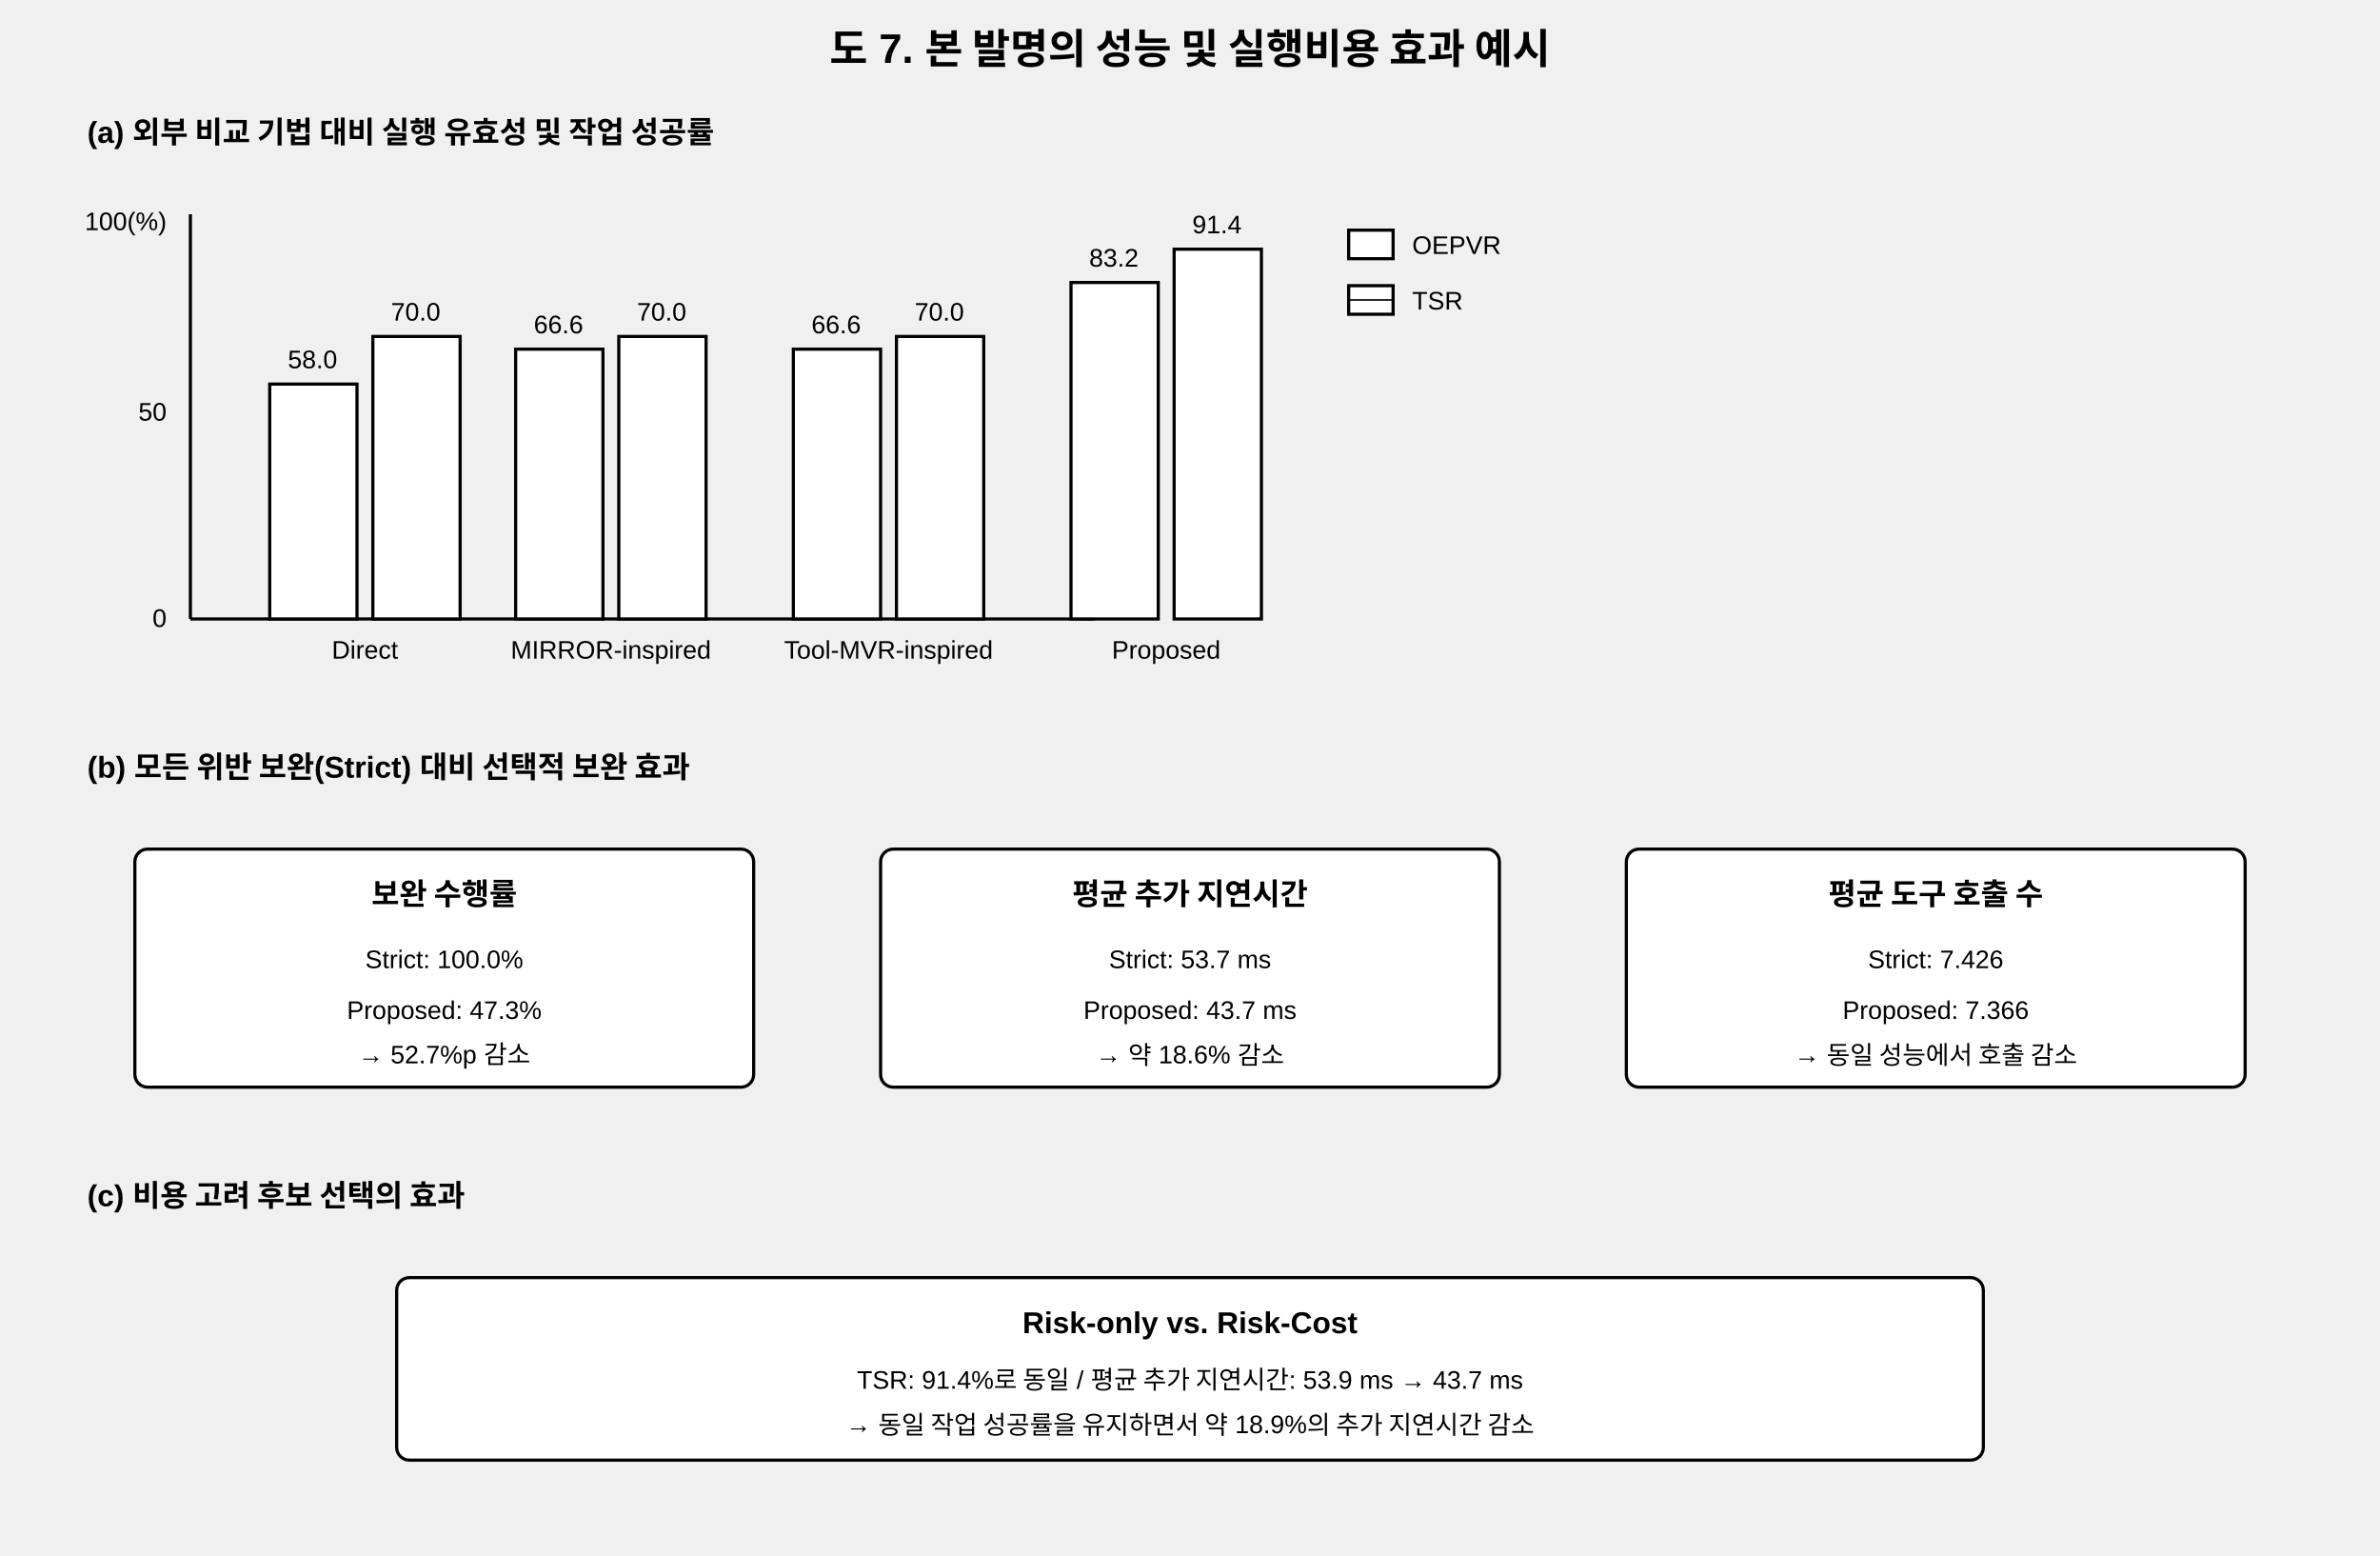
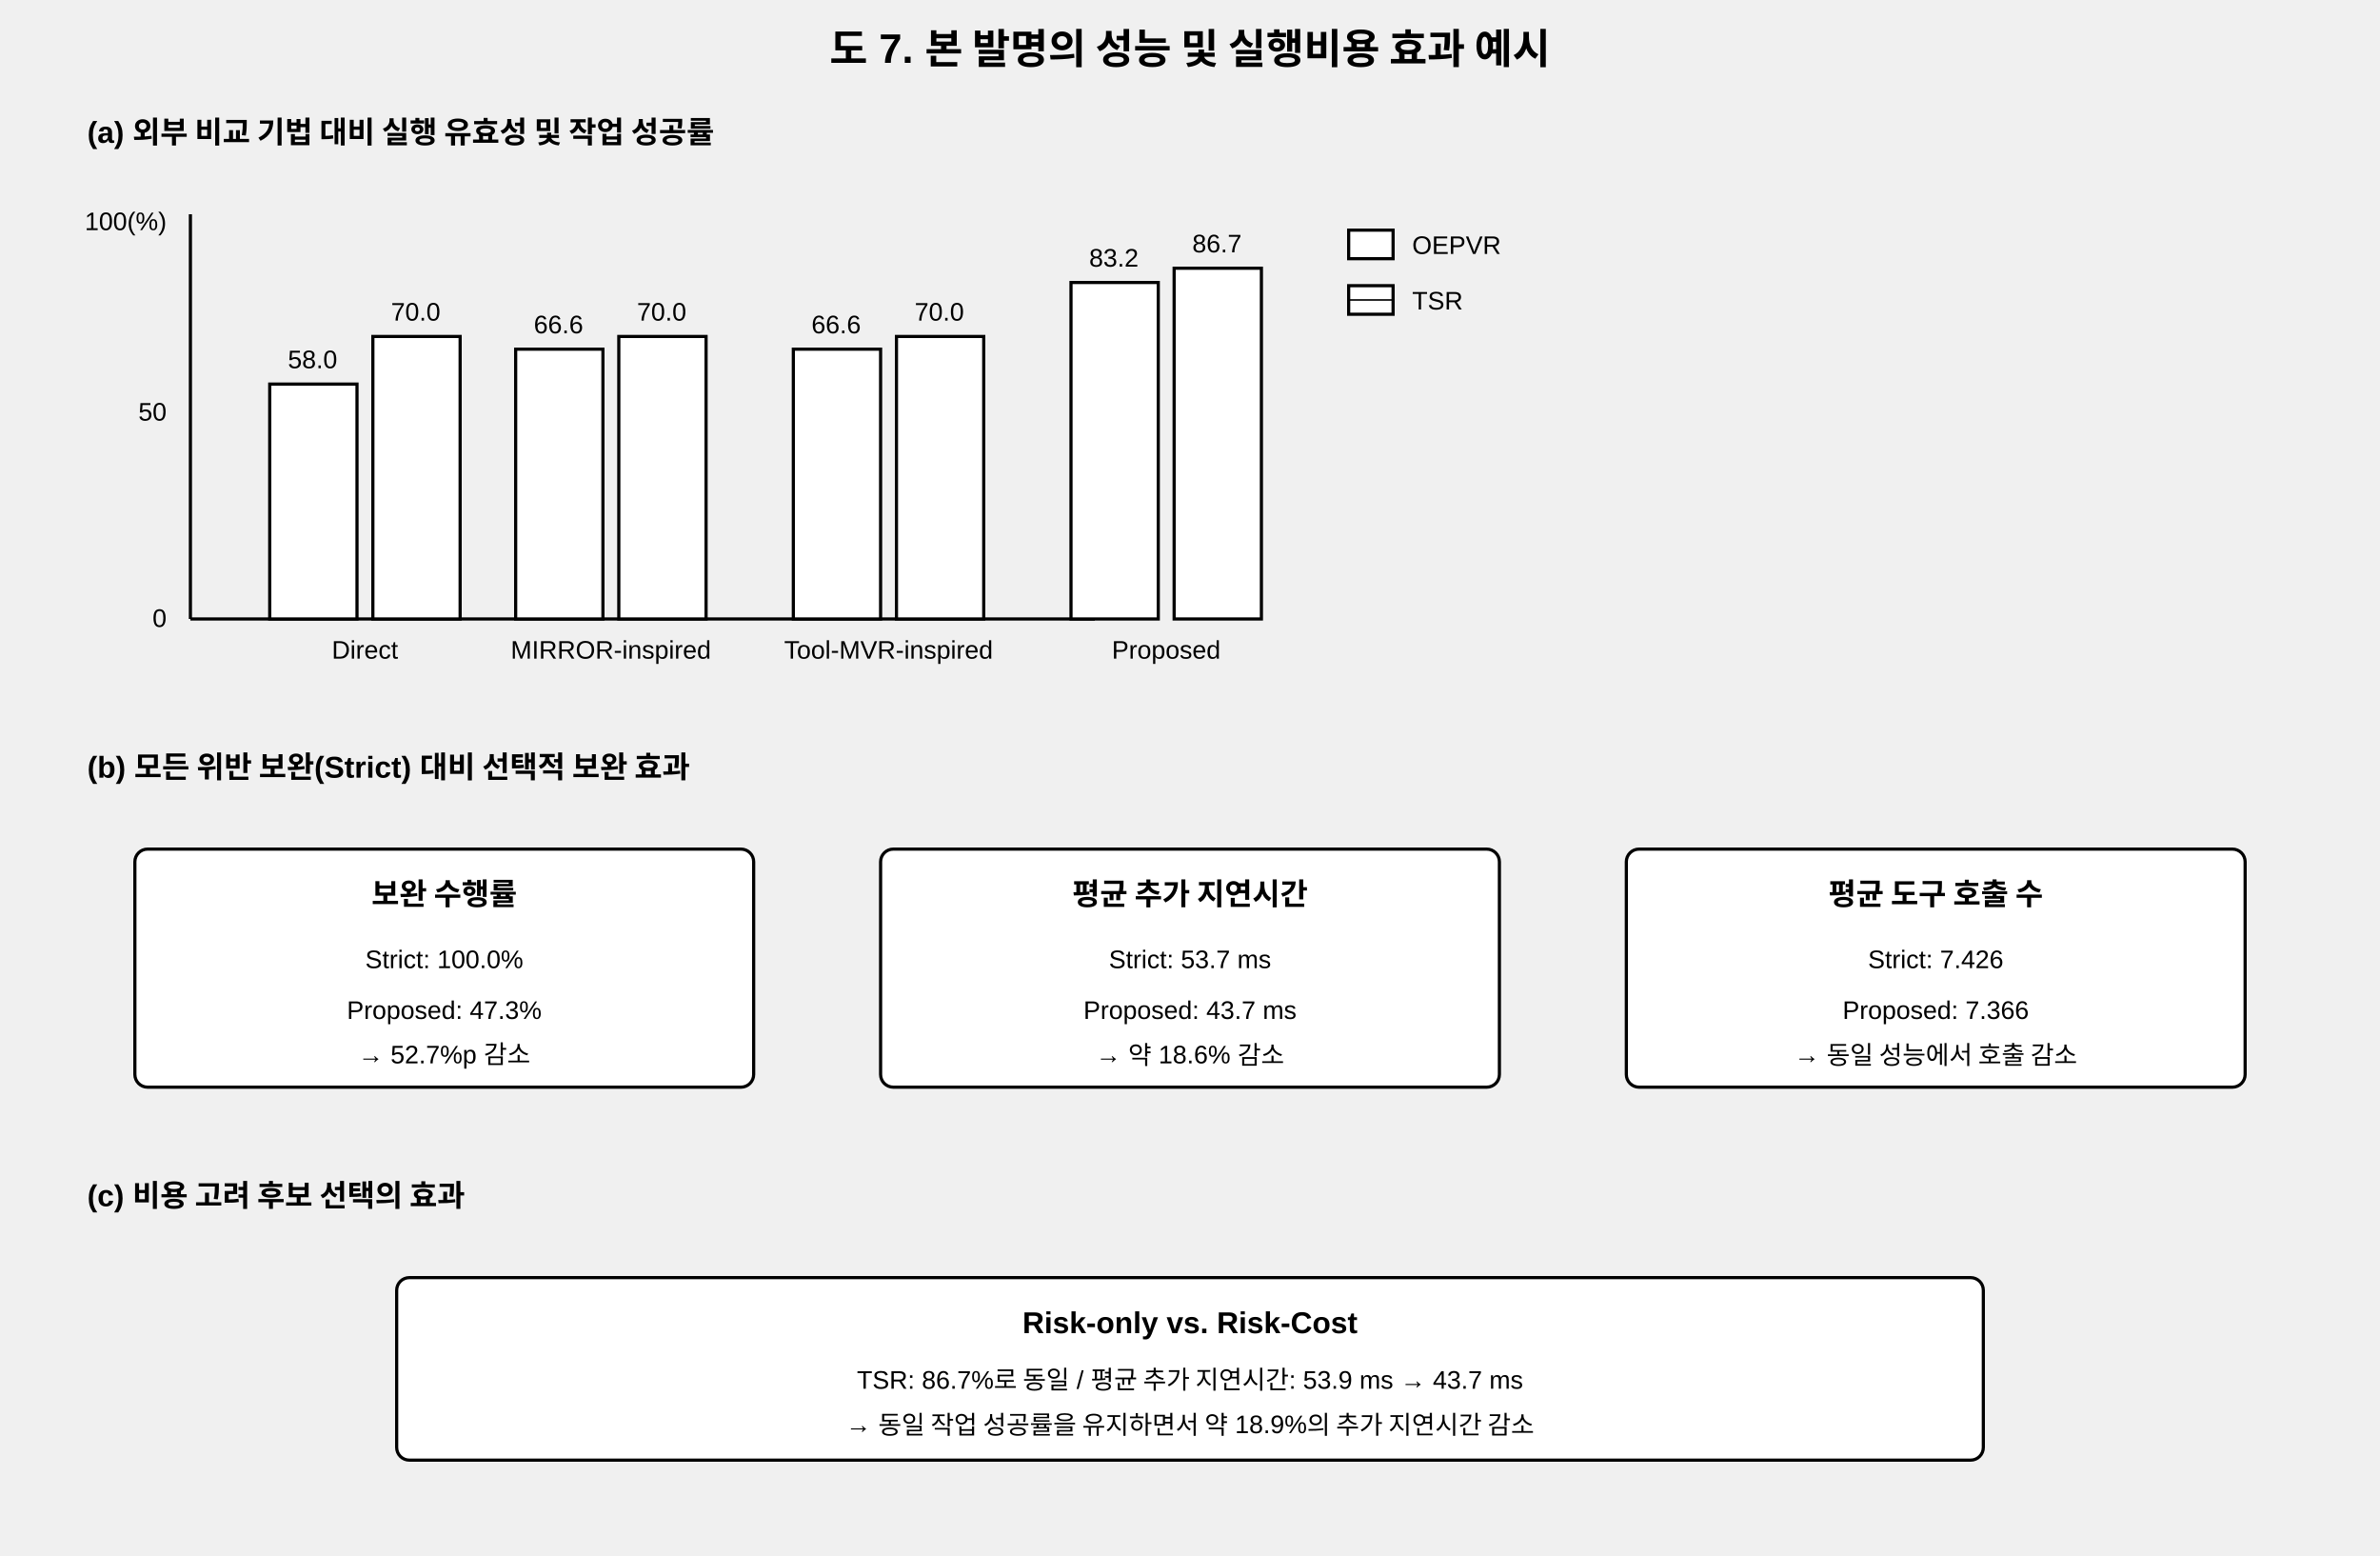
<svg xmlns="http://www.w3.org/2000/svg" width="1500" height="980" viewBox="0 0 1500 980">
  <style>text{font-family:Arial,'Noto Sans KR',sans-serif;fill:black}.t{font-size:26px;font-weight:bold}.s{font-size:19px;font-weight:bold}.n{font-size:16px}.b{fill:white;stroke:black;stroke-width:2}.bar{fill:white;stroke:black;stroke-width:2}.axis{stroke:black;stroke-width:2}.thin{stroke:black;stroke-width:1}</style>
  <text x="750" y="40" text-anchor="middle" class="t">도 7. 본 발명의 성능 및 실행비용 효과 예시</text>
  <text x="55" y="90" class="s">(a) 외부 비교 기법 대비 실행 유효성 및 작업 성공률</text>
  <line x1="120" y1="390" x2="690" y2="390" class="axis" />
  <line x1="120" y1="135" x2="120" y2="390" class="axis" />
  <text x="105" y="395" text-anchor="end" class="n">0</text>
  <text x="105" y="265" text-anchor="end" class="n">50</text>
  <text x="105" y="145" text-anchor="end" class="n">100(%)</text>
  <rect x="170" y="242" width="55" height="148" class="bar" />
  <rect x="235" y="212" width="55" height="178" class="bar" />
  <text x="230" y="415" text-anchor="middle" class="n">Direct</text>
  <text x="197" y="232" text-anchor="middle" class="n">58.0</text>
  <text x="262" y="202" text-anchor="middle" class="n">70.0</text>
  <rect x="325" y="220" width="55" height="170" class="bar" />
  <rect x="390" y="212" width="55" height="178" class="bar" />
  <text x="385" y="415" text-anchor="middle" class="n">MIRROR-inspired</text>
  <text x="352" y="210" text-anchor="middle" class="n">66.6</text>
  <text x="417" y="202" text-anchor="middle" class="n">70.0</text>
  <rect x="500" y="220" width="55" height="170" class="bar" />
  <rect x="565" y="212" width="55" height="178" class="bar" />
  <text x="560" y="415" text-anchor="middle" class="n">Tool-MVR-inspired</text>
  <text x="527" y="210" text-anchor="middle" class="n">66.6</text>
  <text x="592" y="202" text-anchor="middle" class="n">70.0</text>
  <rect x="675" y="178" width="55" height="212" class="bar" />
-   <rect x="740" y="157" width="55" height="233" class="bar" />
+   <rect x="740" y="169" width="55" height="221" class="bar" />
  <text x="735" y="415" text-anchor="middle" class="n">Proposed</text>
  <text x="702" y="168" text-anchor="middle" class="n">83.2</text>
-   <text x="767" y="147" text-anchor="middle" class="n">91.4</text>
+   <text x="767" y="159" text-anchor="middle" class="n">86.7</text>
  <rect x="850" y="145" width="28" height="18" class="bar" />
  <text x="890" y="160" class="n">OEPVR</text>
  <rect x="850" y="180" width="28" height="18" class="bar" />
  <line x1="850" y1="189" x2="878" y2="189" class="thin" />
  <text x="890" y="195" class="n">TSR</text>
  <text x="55" y="490" class="s">(b) 모든 위반 보완(Strict) 대비 선택적 보완 효과</text>
  <rect x="85" y="535" width="390" height="150" rx="8" class="b" />
  <text x="280" y="570" text-anchor="middle" class="s">보완 수행률</text>
  <text x="280" y="610" text-anchor="middle" class="n">Strict: 100.0%</text>
  <text x="280" y="642" text-anchor="middle" class="n">Proposed: 47.3%</text>
  <text x="280" y="670" text-anchor="middle" class="n">→ 52.7%p 감소</text>
  <rect x="555" y="535" width="390" height="150" rx="8" class="b" />
  <text x="750" y="570" text-anchor="middle" class="s">평균 추가 지연시간</text>
  <text x="750" y="610" text-anchor="middle" class="n">Strict: 53.7 ms</text>
  <text x="750" y="642" text-anchor="middle" class="n">Proposed: 43.7 ms</text>
  <text x="750" y="670" text-anchor="middle" class="n">→ 약 18.6% 감소</text>
  <rect x="1025" y="535" width="390" height="150" rx="8" class="b" />
  <text x="1220" y="570" text-anchor="middle" class="s">평균 도구 호출 수</text>
  <text x="1220" y="610" text-anchor="middle" class="n">Strict: 7.426</text>
  <text x="1220" y="642" text-anchor="middle" class="n">Proposed: 7.366</text>
  <text x="1220" y="670" text-anchor="middle" class="n">→ 동일 성능에서 호출 감소</text>
  <text x="55" y="760" class="s">(c) 비용 고려 후보 선택의 효과</text>
  <rect x="250" y="805" width="1000" height="115" rx="8" class="b" />
  <text x="750" y="840" text-anchor="middle" class="s">Risk-only vs. Risk-Cost</text>
-   <text x="750" y="875" text-anchor="middle" class="n">TSR: 91.4%로 동일 / 평균 추가 지연시간: 53.9 ms → 43.7 ms</text>
+   <text x="750" y="875" text-anchor="middle" class="n">TSR: 86.7%로 동일 / 평균 추가 지연시간: 53.9 ms → 43.7 ms</text>
  <text x="750" y="903" text-anchor="middle" class="n">→ 동일 작업 성공률을 유지하면서 약 18.9%의 추가 지연시간 감소</text>
</svg>
